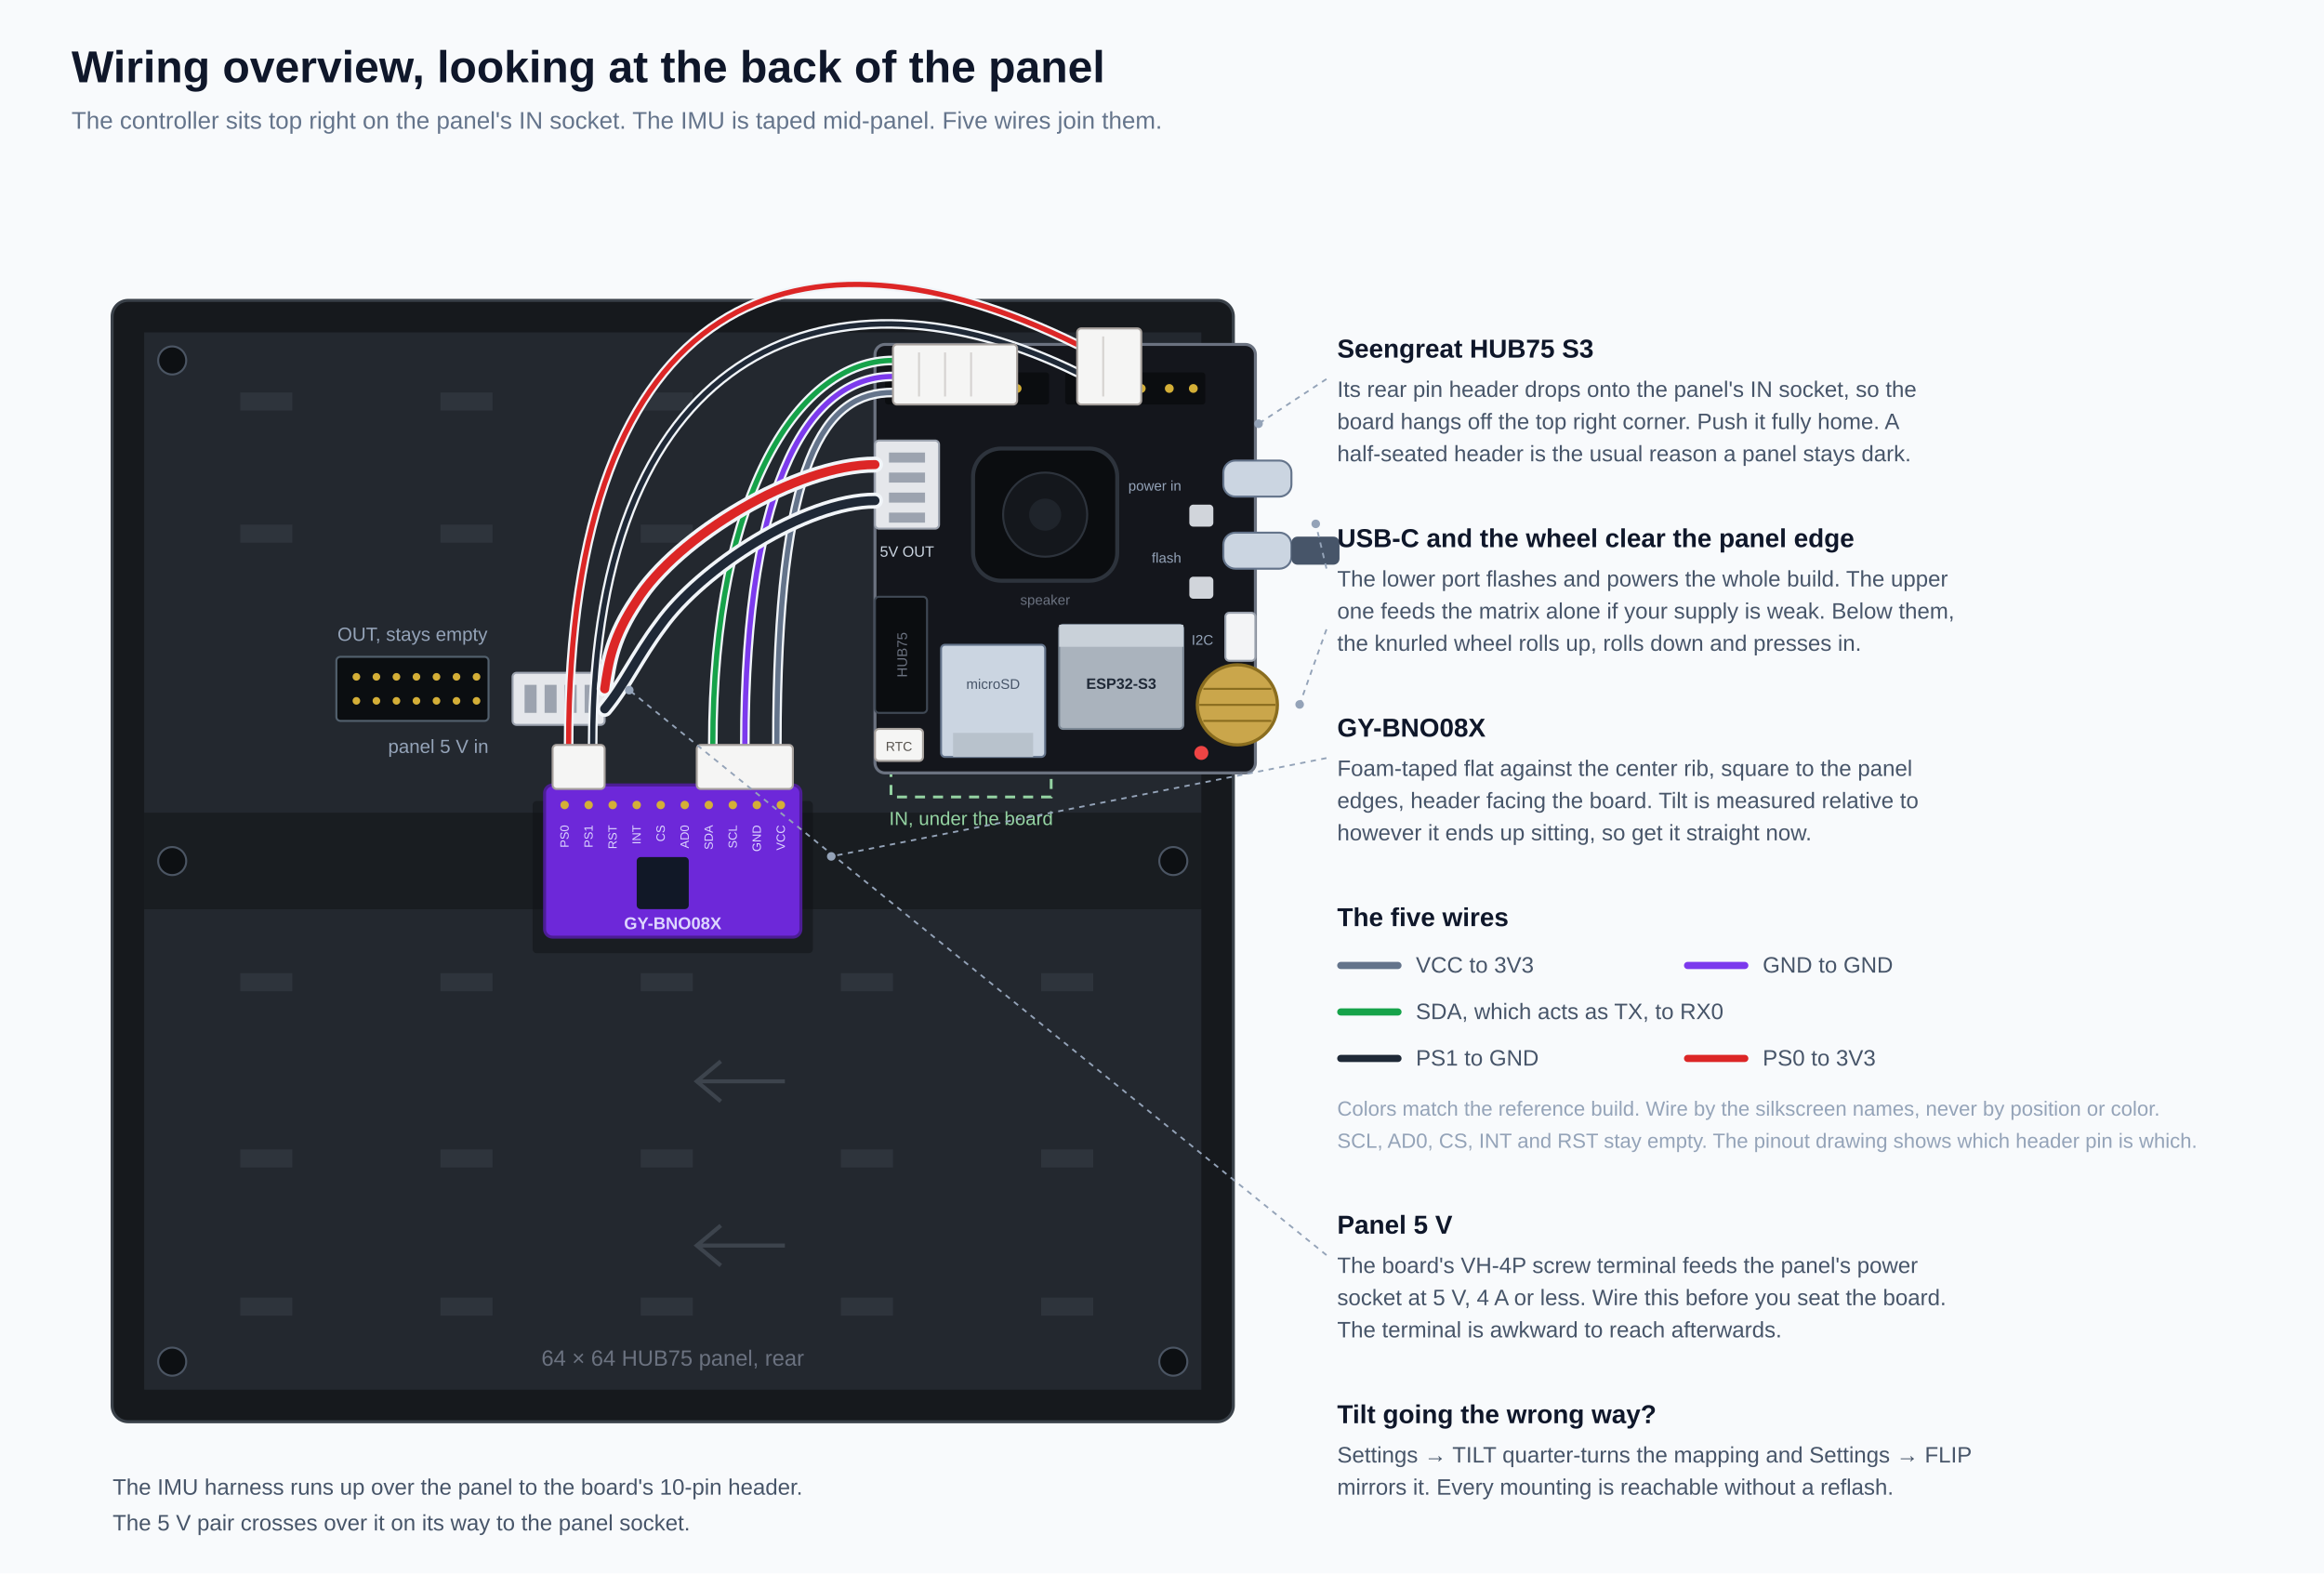
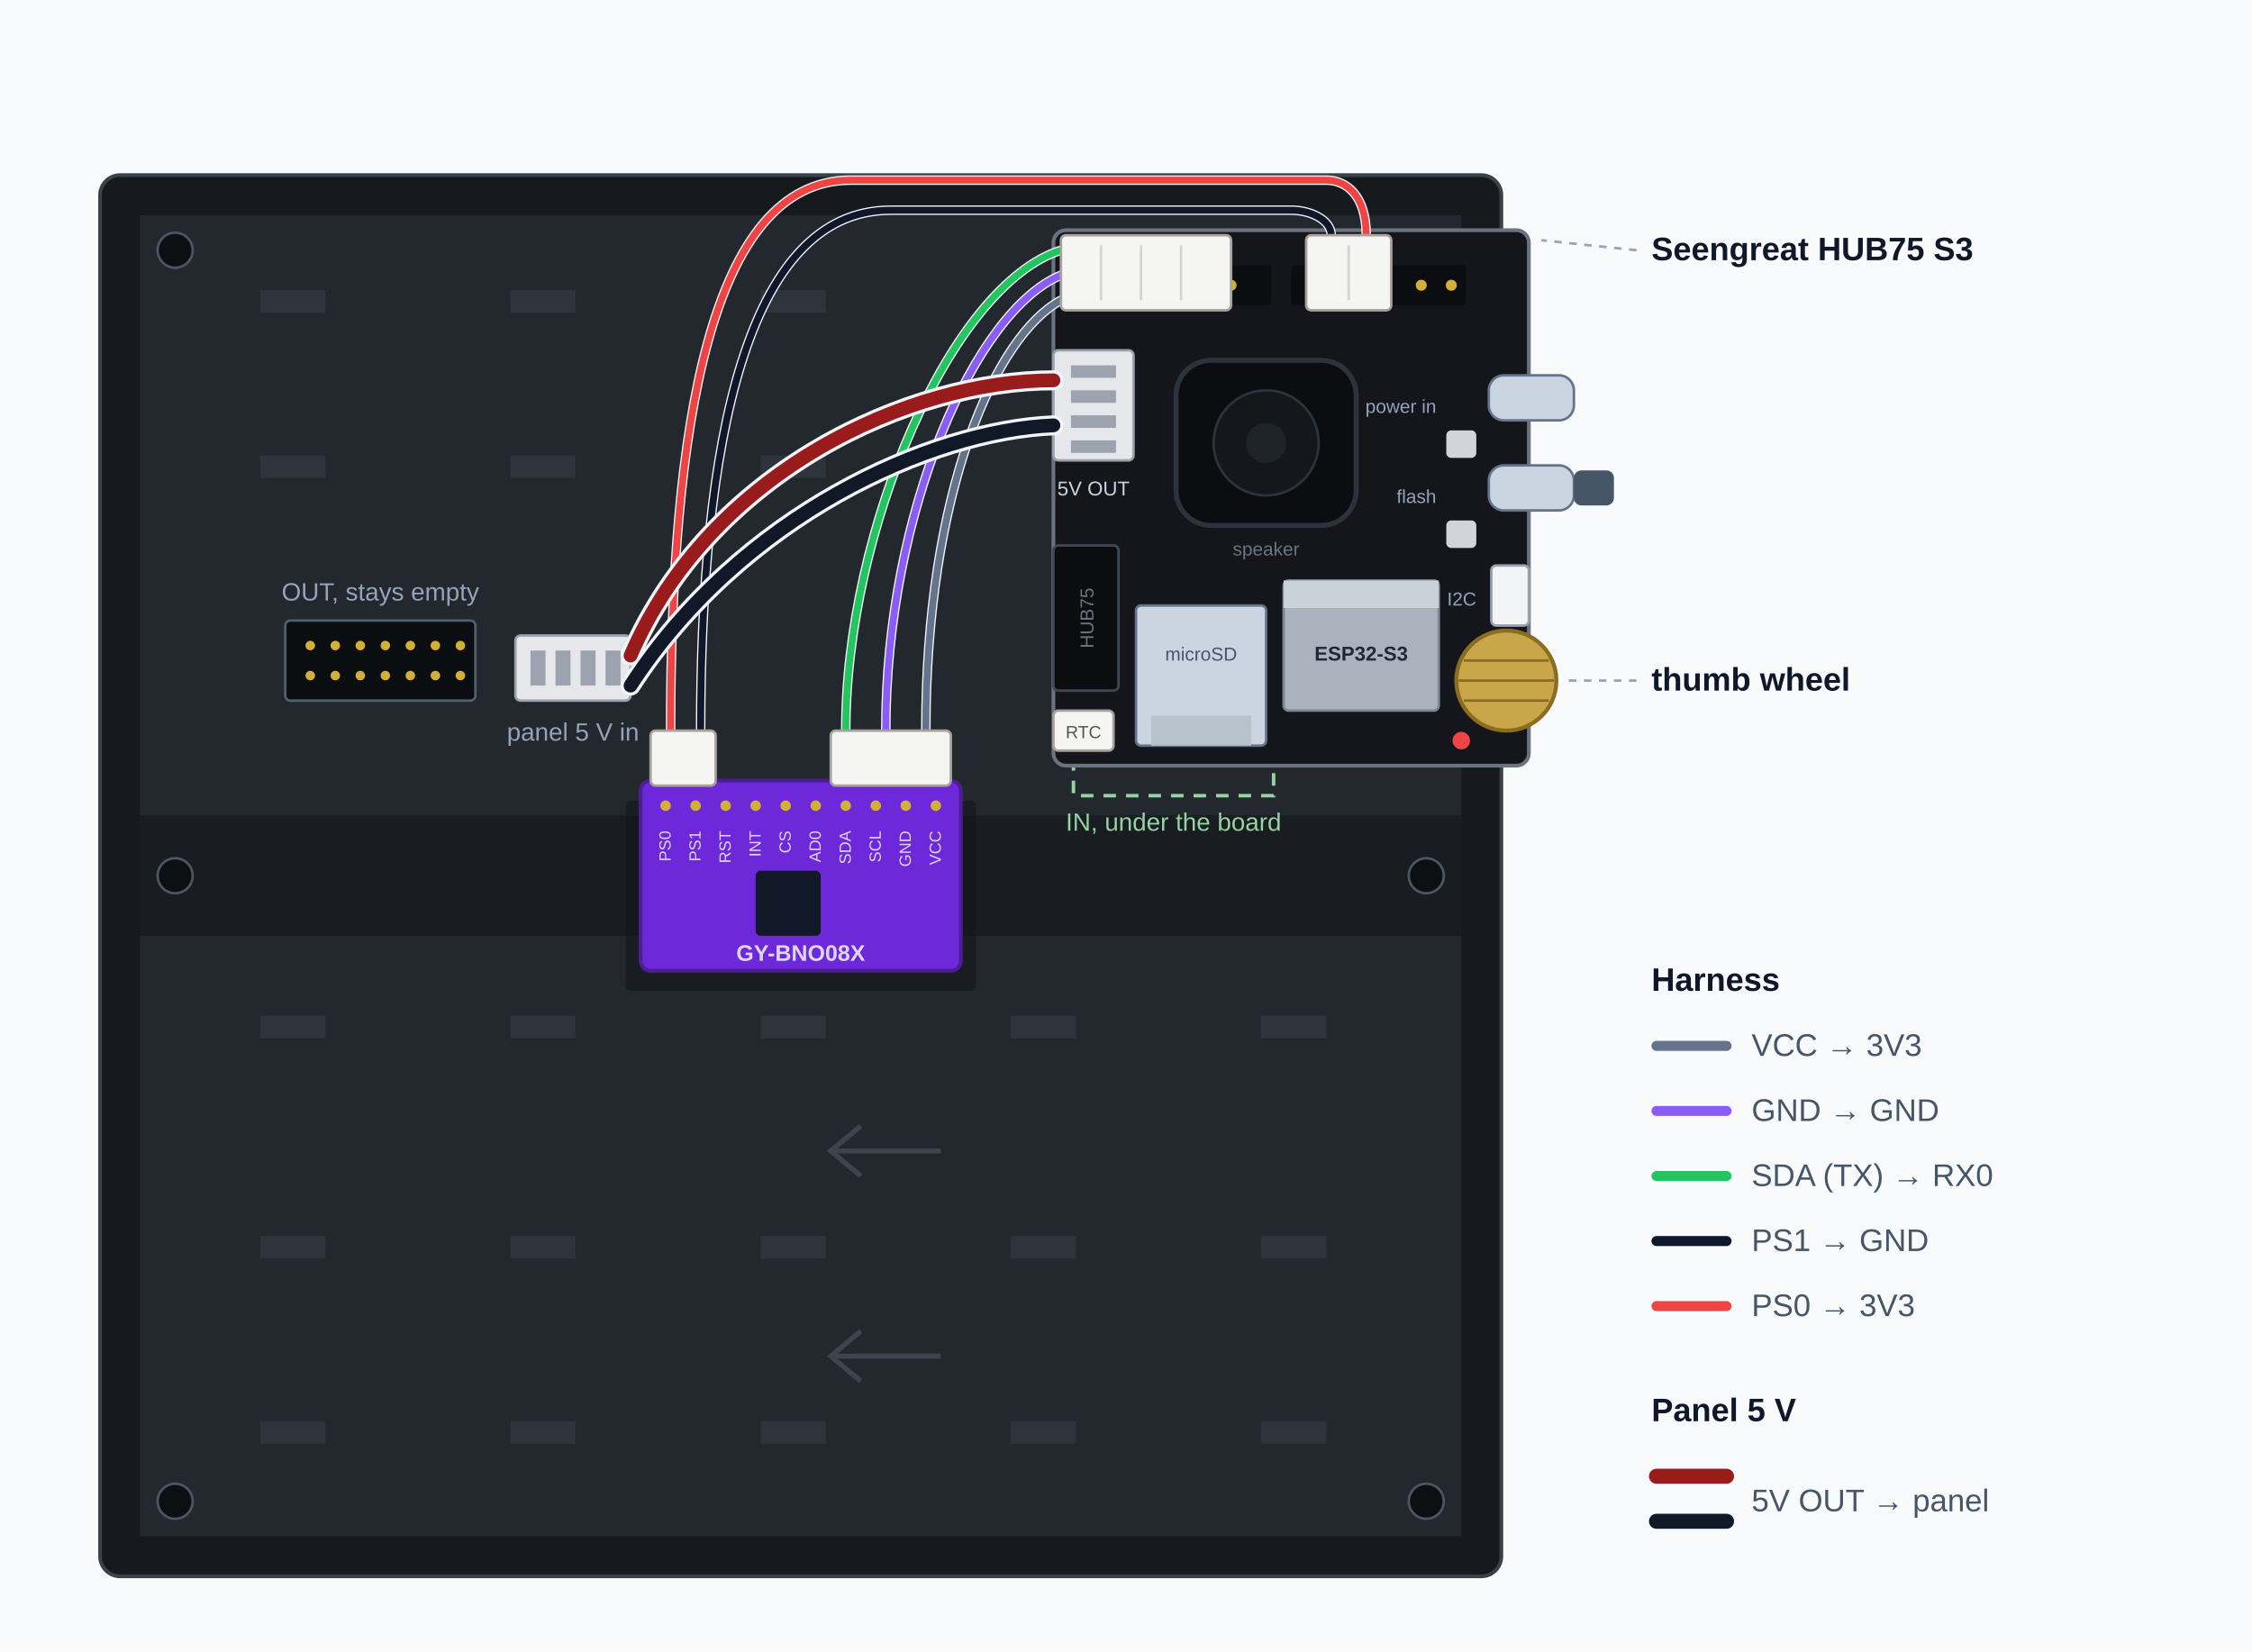
- <svg xmlns="http://www.w3.org/2000/svg" viewBox="0 0 1300 880" font-family="Segoe UI, Arial, sans-serif">
-   <defs>
-     <marker id="w-dot" markerWidth="6" markerHeight="6" refX="3" refY="3">
-       <circle cx="3" cy="3" r="2.4" fill="#94a3b8" />
-     </marker>
-   </defs>
-   <rect width="1300" height="880" fill="#f8fafc" />
-   <text x="40" y="46" font-size="25" font-weight="700" fill="#0f172a">Wiring overview, looking at the back of the panel</text>
-   <text x="40" y="72" font-size="13.5" fill="#64748b">The controller sits top right on the panel's IN socket. The IMU is taped mid-panel. Five wires join them.</text>
-   <g transform="scale(1.12)">
-     <rect x="56" y="150" width="560" height="560" rx="8" fill="#16191d" stroke="#3a4149" stroke-width="1.5" />
-     <rect x="72" y="166" width="528" height="240" fill="#23282f" />
-     <rect x="72" y="454" width="528" height="240" fill="#23282f" />
-     <rect x="72" y="406" width="528" height="48" fill="#191d21" />
-     <g fill="#0d1013" stroke="#4b5563" stroke-width="1">
-       <circle cx="86" cy="180" r="7" />
-       <circle cx="586" cy="180" r="7" />
-       <circle cx="86" cy="430" r="7" />
-       <circle cx="586" cy="430" r="7" />
-       <circle cx="86" cy="680" r="7" />
-       <circle cx="586" cy="680" r="7" />
-     </g>
-     <g fill="#2e343c">
-       <rect x="120" y="196" width="26" height="9" />
-       <rect x="220" y="196" width="26" height="9" />
-       <rect x="320" y="196" width="26" height="9" />
-       <rect x="120" y="262" width="26" height="9" />
-       <rect x="220" y="262" width="26" height="9" />
-       <rect x="320" y="262" width="26" height="9" />
-       <rect x="120" y="486" width="26" height="9" />
-       <rect x="220" y="486" width="26" height="9" />
-       <rect x="320" y="486" width="26" height="9" />
-       <rect x="420" y="486" width="26" height="9" />
-       <rect x="520" y="486" width="26" height="9" />
-       <rect x="120" y="574" width="26" height="9" />
-       <rect x="220" y="574" width="26" height="9" />
-       <rect x="320" y="574" width="26" height="9" />
-       <rect x="420" y="574" width="26" height="9" />
-       <rect x="520" y="574" width="26" height="9" />
-       <rect x="120" y="648" width="26" height="9" />
-       <rect x="220" y="648" width="26" height="9" />
-       <rect x="320" y="648" width="26" height="9" />
-       <rect x="420" y="648" width="26" height="9" />
-       <rect x="520" y="648" width="26" height="9" />
-     </g>
-     <g fill="none" stroke="#3d444d" stroke-width="2">
-       <path d="M392,540 L348,540 M360,530 L348,540 L360,550" />
-       <path d="M392,622 L348,622 M360,612 L348,622 L360,632" />
-     </g>
-     <rect x="168" y="328" width="76" height="32" rx="2" fill="#0b0e11" stroke="#52606d" />
-     <g fill="#d4af37">
-       <circle cx="178" cy="338" r="1.9" />
-       <circle cx="188" cy="338" r="1.9" />
-       <circle cx="198" cy="338" r="1.9" />
-       <circle cx="208" cy="338" r="1.9" />
-       <circle cx="218" cy="338" r="1.9" />
-       <circle cx="228" cy="338" r="1.9" />
-       <circle cx="238" cy="338" r="1.9" />
-       <circle cx="178" cy="350" r="1.9" />
-       <circle cx="188" cy="350" r="1.9" />
-       <circle cx="198" cy="350" r="1.9" />
-       <circle cx="208" cy="350" r="1.9" />
-       <circle cx="218" cy="350" r="1.9" />
-       <circle cx="228" cy="350" r="1.9" />
-       <circle cx="238" cy="350" r="1.9" />
-     </g>
-     <text x="206" y="320" font-size="9.5" fill="#94a3b8" text-anchor="middle">OUT, stays empty</text>
-     <rect x="256" y="336" width="46" height="26" rx="2" fill="#e5e7eb" stroke="#9ca3af" />
-     <g fill="#9ca3af">
-       <rect x="262" y="342" width="6" height="14" />
-       <rect x="272" y="342" width="6" height="14" />
-       <rect x="282" y="342" width="6" height="14" />
-       <rect x="292" y="342" width="6" height="14" />
-     </g>
-     <text x="244" y="376" font-size="9.5" fill="#94a3b8" text-anchor="end">panel 5 V in</text>
-     <text x="336" y="682" font-size="11" fill="#6b7280" text-anchor="middle">64 × 64 HUB75 panel, rear</text>
-     <rect x="445" y="352" width="80" height="46" fill="none" stroke="#94d3a2" stroke-width="1.4" stroke-dasharray="5 4" />
-     <text x="485" y="412" font-size="9.5" fill="#94d3a2" text-anchor="middle">IN, under the board</text>
-     <rect x="437" y="172" width="190" height="214" rx="5" fill="#14161c" stroke="#6b7280" stroke-width="1.5" />
-     <rect x="442" y="186" width="82" height="16" rx="1.5" fill="#0b0d10" />
-     <rect x="532" y="186" width="70" height="16" rx="1.5" fill="#0b0d10" />
-     <g fill="#d4af37">
-       <circle cx="452" cy="194" r="2.2" />
-       <circle cx="466" cy="194" r="2.2" />
-       <circle cx="480" cy="194" r="2.2" />
-       <circle cx="494" cy="194" r="2.2" />
-       <circle cx="508" cy="194" r="2.2" />
-       <circle cx="542" cy="194" r="2.2" />
-       <circle cx="556" cy="194" r="2.2" />
-       <circle cx="570" cy="194" r="2.2" />
-       <circle cx="584" cy="194" r="2.2" />
-       <circle cx="596" cy="194" r="2.2" />
-     </g>
-     <rect x="437" y="220" width="32" height="44" rx="2" fill="#e5e7eb" stroke="#9ca3af" />
-     <g fill="#9ca3af">
-       <rect x="444" y="226" width="18" height="5" />
-       <rect x="444" y="236" width="18" height="5" />
-       <rect x="444" y="246" width="18" height="5" />
-       <rect x="444" y="256" width="18" height="5" />
-     </g>
-     <text x="453" y="278" font-size="7.5" fill="#cbd5e1" text-anchor="middle">5V OUT</text>
-     <rect x="486" y="224" width="72" height="66" rx="14" fill="#0b0d10" stroke="#2d333c" stroke-width="2" />
-     <circle cx="522" cy="257" r="21" fill="#14171c" stroke="#2d333c" />
-     <circle cx="522" cy="257" r="8" fill="#1f242b" />
-     <text x="522" y="302" font-size="7" fill="#6b7280" text-anchor="middle">speaker</text>
-     <rect x="437" y="298" width="26" height="58" rx="2" fill="#0b0d10" stroke="#3f4854" />
-     <text transform="rotate(-90 450 327)" x="450" y="330" font-size="7" fill="#6b7280" text-anchor="middle">HUB75</text>
-     <rect x="529" y="312" width="62" height="52" rx="2" fill="#aab3bd" stroke="#7b8794" />
-     <rect x="529" y="312" width="62" height="11" fill="#c9d1d9" />
-     <text x="560" y="344" font-size="7.5" font-weight="600" fill="#1f2937" text-anchor="middle">ESP32-S3</text>
-     <rect x="470" y="322" width="52" height="56" rx="2" fill="#cbd5e1" stroke="#64748b" />
-     <rect x="476" y="366" width="40" height="12" fill="#b8c2cc" />
-     <text x="496" y="344" font-size="7" fill="#475569" text-anchor="middle">microSD</text>
-     <rect x="437" y="364" width="24" height="16" rx="2" fill="#f5f5f4" stroke="#a8a29e" />
-     <text x="449" y="375" font-size="6.5" fill="#57534e" text-anchor="middle">RTC</text>
-     <rect x="611" y="230" width="34" height="18" rx="6" fill="#cbd5e1" stroke="#64748b" />
-     <rect x="611" y="266" width="34" height="18" rx="6" fill="#cbd5e1" stroke="#64748b" />
-     <rect x="594" y="252" width="12" height="11" rx="2" fill="#d1d5db" />
-     <rect x="594" y="288" width="12" height="11" rx="2" fill="#d1d5db" />
-     <text x="590" y="245" font-size="7" fill="#94a3b8" text-anchor="end">power in</text>
-     <text x="590" y="281" font-size="7" fill="#94a3b8" text-anchor="end">flash</text>
-     <rect x="645" y="268" width="24" height="14" rx="3" fill="#475569" />
-     <rect x="612" y="306" width="15" height="24" rx="2" fill="#f3f4f6" stroke="#9ca3af" />
-     <text x="606" y="322" font-size="7" fill="#94a3b8" text-anchor="end">I2C</text>
-     <circle cx="618" cy="352" r="20" fill="#caa64b" stroke="#8a6d1f" stroke-width="1.6" />
-     <g stroke="#8a6d1f" stroke-width="1">
-       <line x1="601" y1="344" x2="635" y2="344" />
-       <line x1="599" y1="352" x2="637" y2="352" />
-       <line x1="601" y1="360" x2="635" y2="360" />
-     </g>
-     <circle cx="600" cy="376" r="3.5" fill="#ef4444" />
-     <rect x="266" y="400" width="140" height="76" rx="2" fill="#0f1215" opacity="0.5" />
-     <rect x="272" y="392" width="128" height="76" rx="4" fill="#6d28d9" stroke="#4c1d95" stroke-width="1.5" />
-     <rect x="318" y="428" width="26" height="26" rx="2" fill="#111827" />
-     <g fill="#d4af37">
-       <circle cx="282" cy="402" r="2.1" />
-       <circle cx="294" cy="402" r="2.1" />
-       <circle cx="306" cy="402" r="2.1" />
-       <circle cx="318" cy="402" r="2.1" />
-       <circle cx="330" cy="402" r="2.1" />
-       <circle cx="342" cy="402" r="2.1" />
-       <circle cx="354" cy="402" r="2.1" />
-       <circle cx="366" cy="402" r="2.1" />
-       <circle cx="378" cy="402" r="2.1" />
-       <circle cx="390" cy="402" r="2.1" />
-     </g>
-     <g font-size="6" fill="#ddd6fe">
-       <text transform="rotate(-90 282 412)" x="282" y="414" text-anchor="end">PS0</text>
-       <text transform="rotate(-90 294 412)" x="294" y="414" text-anchor="end">PS1</text>
-       <text transform="rotate(-90 306 412)" x="306" y="414" text-anchor="end">RST</text>
-       <text transform="rotate(-90 318 412)" x="318" y="414" text-anchor="end">INT</text>
-       <text transform="rotate(-90 330 412)" x="330" y="414" text-anchor="end">CS</text>
-       <text transform="rotate(-90 342 412)" x="342" y="414" text-anchor="end">AD0</text>
-       <text transform="rotate(-90 354 412)" x="354" y="414" text-anchor="end">SDA</text>
-       <text transform="rotate(-90 366 412)" x="366" y="414" text-anchor="end">SCL</text>
-       <text transform="rotate(-90 378 412)" x="378" y="414" text-anchor="end">GND</text>
-       <text transform="rotate(-90 390 412)" x="390" y="414" text-anchor="end">VCC</text>
-     </g>
-     <text x="336" y="464" font-size="8.5" font-weight="600" fill="#ddd6fe" text-anchor="middle">GY-BNO08X</text>
-     <g fill="none" stroke="#f1f5f9" stroke-width="4.8" stroke-linecap="round">
-       <path d="M356,372 C356,244 400,180 446,180" />
-       <path d="M372,372 C372,236 406,188 446,188" />
-       <path d="M388,372 C388,228 412,196 446,196" />
-       <path d="M284,372 C284,144 400,104 538,172" />
-       <path d="M296,372 C296,168 420,128 538,186" />
-     </g>
-     <g fill="none" stroke-width="2.6" stroke-linecap="round">
-       <path d="M356,372 C356,244 400,180 446,180" stroke="#16a34a" />
-       <path d="M372,372 C372,236 406,188 446,188" stroke="#7c3aed" />
-       <path d="M388,372 C388,228 412,196 446,196" stroke="#64748b" />
-       <path d="M284,372 C284,144 400,104 538,172" stroke="#dc2626" />
-       <path d="M296,372 C296,168 420,128 538,186" stroke="#1f2937" />
-     </g>
-     <g fill="none" stroke="#f1f5f9" stroke-width="8" stroke-linecap="round">
-       <path d="M437,232 C398,232 338,268 318,300 C306,318 304,330 302,344" />
-       <path d="M437,250 C402,250 350,284 330,312 C318,328 312,342 302,354" />
-     </g>
-     <g fill="none" stroke-width="4.5" stroke-linecap="round">
-       <path d="M437,232 C398,232 338,268 318,300 C306,318 304,330 302,344" stroke="#dc2626" />
-       <path d="M437,250 C402,250 350,284 330,312 C318,328 312,342 302,354" stroke="#1f2937" />
-     </g>
-     <rect x="276" y="372" width="26" height="22" rx="2" fill="#f5f5f4" stroke="#a8a29e" />
-     <rect x="348" y="372" width="48" height="22" rx="2" fill="#f5f5f4" stroke="#a8a29e" />
-     <rect x="446" y="172" width="62" height="30" rx="2" fill="#f5f5f4" stroke="#a8a29e" />
-     <rect x="538" y="164" width="32" height="38" rx="2" fill="#f5f5f4" stroke="#a8a29e" />
-     <g stroke="#d6d3d1">
-       <line x1="459" y1="176" x2="459" y2="198" />
-       <line x1="472" y1="176" x2="472" y2="198" />
-       <line x1="485" y1="176" x2="485" y2="198" />
-       <line x1="551" y1="168" x2="551" y2="198" />
-     </g>
-   </g>
-   <g font-size="12.5" fill="#475569">
-     <g>
-       <text x="748" y="200" font-size="14.5" font-weight="700" fill="#0f172a">Seengreat HUB75 S3</text>
-       <text x="748" y="222">Its rear pin header drops onto the panel's IN socket, so the</text>
-       <text x="748" y="240">board hangs off the top right corner. Push it fully home. A</text>
-       <text x="748" y="258">half-seated header is the usual reason a panel stays dark.</text>
-       <line x1="742" y1="212" x2="704" y2="237" stroke="#94a3b8" stroke-dasharray="3 3" marker-end="url(#w-dot)" />
-     </g>
-     <g>
-       <text x="748" y="306" font-size="14.5" font-weight="700" fill="#0f172a">USB-C and the wheel clear the panel edge</text>
-       <text x="748" y="328">The lower port flashes and powers the whole build. The upper</text>
-       <text x="748" y="346">one feeds the matrix alone if your supply is weak. Below them,</text>
-       <text x="748" y="364">the knurled wheel rolls up, rolls down and presses in.</text>
-       <line x1="742" y1="318" x2="736" y2="293" stroke="#94a3b8" stroke-dasharray="3 3" marker-end="url(#w-dot)" />
-       <line x1="742" y1="352" x2="727" y2="394" stroke="#94a3b8" stroke-dasharray="3 3" marker-end="url(#w-dot)" />
-     </g>
-     <g>
-       <text x="748" y="412" font-size="14.5" font-weight="700" fill="#0f172a">GY-BNO08X</text>
-       <text x="748" y="434">Foam-taped flat against the center rib, square to the panel</text>
-       <text x="748" y="452">edges, header facing the board. Tilt is measured relative to</text>
-       <text x="748" y="470">however it ends up sitting, so get it straight now.</text>
-       <line x1="742" y1="424" x2="465" y2="479" stroke="#94a3b8" stroke-dasharray="3 3" marker-end="url(#w-dot)" />
-     </g>
-     <g>
-       <text x="748" y="518" font-size="14.5" font-weight="700" fill="#0f172a">The five wires</text>
-       <line x1="750" y1="540" x2="782" y2="540" stroke="#64748b" stroke-width="4" stroke-linecap="round" />
-       <text x="792" y="544">VCC to 3V3</text>
-       <line x1="944" y1="540" x2="976" y2="540" stroke="#7c3aed" stroke-width="4" stroke-linecap="round" />
-       <text x="986" y="544">GND to GND</text>
-       <line x1="750" y1="566" x2="782" y2="566" stroke="#16a34a" stroke-width="4" stroke-linecap="round" />
-       <text x="792" y="570">SDA, which acts as TX, to RX0</text>
-       <line x1="750" y1="592" x2="782" y2="592" stroke="#1f2937" stroke-width="4" stroke-linecap="round" />
-       <text x="792" y="596">PS1 to GND</text>
-       <line x1="944" y1="592" x2="976" y2="592" stroke="#dc2626" stroke-width="4" stroke-linecap="round" />
-       <text x="986" y="596">PS0 to 3V3</text>
-       <text x="748" y="624" font-size="11.5" fill="#94a3b8">Colors match the reference build. Wire by the silkscreen names, never by position or color.</text>
-       <text x="748" y="642" font-size="11.5" fill="#94a3b8">SCL, AD0, CS, INT and RST stay empty. The pinout drawing shows which header pin is which.</text>
-     </g>
-     <g>
-       <text x="748" y="690" font-size="14.5" font-weight="700" fill="#0f172a">Panel 5 V</text>
-       <text x="748" y="712">The board's VH-4P screw terminal feeds the panel's power</text>
-       <text x="748" y="730">socket at 5 V, 4 A or less. Wire this before you seat the board.</text>
-       <text x="748" y="748">The terminal is awkward to reach afterwards.</text>
-       <line x1="742" y1="702" x2="352" y2="386" stroke="#94a3b8" stroke-dasharray="3 3" marker-end="url(#w-dot)" />
-     </g>
-     <g>
-       <text x="748" y="796" font-size="14.5" font-weight="700" fill="#0f172a">Tilt going the wrong way?</text>
-       <text x="748" y="818">Settings → TILT quarter-turns the mapping and Settings → FLIP</text>
-       <text x="748" y="836">mirrors it. Every mounting is reachable without a reflash.</text>
-     </g>
-   </g>
-   <text x="63" y="836" font-size="12.5" fill="#475569">The IMU harness runs up over the panel to the board's 10-pin header.</text>
-   <text x="63" y="856" font-size="12.5" fill="#475569">The 5 V pair crosses over it on its way to the panel socket.</text>
+ <svg xmlns="http://www.w3.org/2000/svg" viewBox="0 0 900 660" font-family="Segoe UI, Arial, sans-serif">
+   <style>
+     .bg   { fill: #f8fafc; }
+     .t1   { fill: #0f172a; }
+     .t2   { fill: #475569; }
+     .lead { stroke: #94a3b8; }
+     .halo { stroke: #f1f5f9; }
+     .pedge{ stroke: #3a4149; }
+     .wVcc { stroke: #64748b; }
+     .wPs1 { stroke: #0f172a; }
+     .w5vk { stroke: #111827; }
+     @media (prefers-color-scheme: dark) {
+       .bg   { fill: #0d1117; }
+       .t1   { fill: #e6edf3; }
+       .t2   { fill: #9aa4b2; }
+       .lead { stroke: #6b7684; }
+       .halo { stroke: #8b949e; }
+       .pedge{ stroke: #4c545d; }
+       .wVcc { stroke: #e6edf3; }
+       .wPs1 { stroke: #6b7684; }
+       .w5vk { stroke: #7d8590; }
+     }
+   </style>
+   <rect class="bg" width="900" height="660" />
+   <rect class="pedge" x="40" y="70" width="560" height="560" rx="8" fill="#16191d" stroke-width="1.5" />
+   <rect x="56" y="86" width="528" height="240" fill="#23282f" />
+   <rect x="56" y="374" width="528" height="240" fill="#23282f" />
+   <rect x="56" y="326" width="528" height="48" fill="#191d21" />
+   <g fill="#0d1013" stroke="#4b5563" stroke-width="1">
+     <circle cx="70" cy="100" r="7" />
+     <circle cx="570" cy="100" r="7" />
+     <circle cx="70" cy="350" r="7" />
+     <circle cx="570" cy="350" r="7" />
+     <circle cx="70" cy="600" r="7" />
+     <circle cx="570" cy="600" r="7" />
+   </g>
+   <g fill="#2e343c">
+     <rect x="104" y="116" width="26" height="9" />
+     <rect x="204" y="116" width="26" height="9" />
+     <rect x="304" y="116" width="26" height="9" />
+     <rect x="104" y="182" width="26" height="9" />
+     <rect x="204" y="182" width="26" height="9" />
+     <rect x="304" y="182" width="26" height="9" />
+     <rect x="104" y="406" width="26" height="9" />
+     <rect x="204" y="406" width="26" height="9" />
+     <rect x="304" y="406" width="26" height="9" />
+     <rect x="404" y="406" width="26" height="9" />
+     <rect x="504" y="406" width="26" height="9" />
+     <rect x="104" y="494" width="26" height="9" />
+     <rect x="204" y="494" width="26" height="9" />
+     <rect x="304" y="494" width="26" height="9" />
+     <rect x="404" y="494" width="26" height="9" />
+     <rect x="504" y="494" width="26" height="9" />
+     <rect x="104" y="568" width="26" height="9" />
+     <rect x="204" y="568" width="26" height="9" />
+     <rect x="304" y="568" width="26" height="9" />
+     <rect x="404" y="568" width="26" height="9" />
+     <rect x="504" y="568" width="26" height="9" />
+   </g>
+   <g fill="none" stroke="#3d444d" stroke-width="2">
+     <path d="M376,460 L332,460 M344,450 L332,460 L344,470" />
+     <path d="M376,542 L332,542 M344,532 L332,542 L344,552" />
+   </g>
+   <rect x="114" y="248" width="76" height="32" rx="2" fill="#0b0e11" stroke="#52606d" />
+   <g fill="#d4af37">
+     <circle cx="124" cy="258" r="1.9" />
+     <circle cx="134" cy="258" r="1.9" />
+     <circle cx="144" cy="258" r="1.9" />
+     <circle cx="154" cy="258" r="1.9" />
+     <circle cx="164" cy="258" r="1.9" />
+     <circle cx="174" cy="258" r="1.9" />
+     <circle cx="184" cy="258" r="1.9" />
+     <circle cx="124" cy="270" r="1.9" />
+     <circle cx="134" cy="270" r="1.9" />
+     <circle cx="144" cy="270" r="1.9" />
+     <circle cx="154" cy="270" r="1.9" />
+     <circle cx="164" cy="270" r="1.9" />
+     <circle cx="174" cy="270" r="1.9" />
+     <circle cx="184" cy="270" r="1.9" />
+   </g>
+   <text x="152" y="240" font-size="10" fill="#94a3b8" text-anchor="middle">OUT, stays empty</text>
+   <rect x="206" y="254" width="46" height="26" rx="2" fill="#e5e7eb" stroke="#9ca3af" />
+   <g fill="#9ca3af">
+     <rect x="212" y="260" width="6" height="14" />
+     <rect x="222" y="260" width="6" height="14" />
+     <rect x="232" y="260" width="6" height="14" />
+     <rect x="242" y="260" width="6" height="14" />
+   </g>
+   <text x="229" y="296" font-size="10" fill="#94a3b8" text-anchor="middle">panel 5 V in</text>
+   <rect x="429" y="272" width="80" height="46" fill="none" stroke="#94d3a2" stroke-width="1.4" stroke-dasharray="5 4" />
+   <text x="469" y="332" font-size="10" fill="#94d3a2" text-anchor="middle">IN, under the board</text>
+   <rect x="421" y="92" width="190" height="214" rx="5" fill="#14161c" stroke="#6b7280" stroke-width="1.5" />
+   <rect x="426" y="106" width="82" height="16" rx="1.5" fill="#0b0d10" />
+   <rect x="516" y="106" width="70" height="16" rx="1.5" fill="#0b0d10" />
+   <g fill="#d4af37">
+     <circle cx="436" cy="114" r="2.2" />
+     <circle cx="450" cy="114" r="2.2" />
+     <circle cx="464" cy="114" r="2.2" />
+     <circle cx="478" cy="114" r="2.2" />
+     <circle cx="492" cy="114" r="2.2" />
+     <circle cx="526" cy="114" r="2.2" />
+     <circle cx="540" cy="114" r="2.2" />
+     <circle cx="554" cy="114" r="2.2" />
+     <circle cx="568" cy="114" r="2.2" />
+     <circle cx="580" cy="114" r="2.2" />
+   </g>
+   <rect x="421" y="140" width="32" height="44" rx="2" fill="#e5e7eb" stroke="#9ca3af" />
+   <g fill="#9ca3af">
+     <rect x="428" y="146" width="18" height="5" />
+     <rect x="428" y="156" width="18" height="5" />
+     <rect x="428" y="166" width="18" height="5" />
+     <rect x="428" y="176" width="18" height="5" />
+   </g>
+   <text x="437" y="198" font-size="8" fill="#cbd5e1" text-anchor="middle">5V OUT</text>
+   <rect x="470" y="144" width="72" height="66" rx="14" fill="#0b0d10" stroke="#2d333c" stroke-width="2" />
+   <circle cx="506" cy="177" r="21" fill="#14171c" stroke="#2d333c" />
+   <circle cx="506" cy="177" r="8" fill="#1f242b" />
+   <text x="506" y="222" font-size="7.5" fill="#6b7280" text-anchor="middle">speaker</text>
+   <rect x="421" y="218" width="26" height="58" rx="2" fill="#0b0d10" stroke="#3f4854" />
+   <text transform="rotate(-90 434 247)" x="434" y="250" font-size="7.5" fill="#6b7280" text-anchor="middle">HUB75</text>
+   <rect x="513" y="232" width="62" height="52" rx="2" fill="#aab3bd" stroke="#7b8794" />
+   <rect x="513" y="232" width="62" height="11" fill="#c9d1d9" />
+   <text x="544" y="264" font-size="8" font-weight="600" fill="#1f2937" text-anchor="middle">ESP32-S3</text>
+   <rect x="454" y="242" width="52" height="56" rx="2" fill="#cbd5e1" stroke="#64748b" />
+   <rect x="460" y="286" width="40" height="12" fill="#b8c2cc" />
+   <text x="480" y="264" font-size="7.5" fill="#475569" text-anchor="middle">microSD</text>
+   <rect x="421" y="284" width="24" height="16" rx="2" fill="#f5f5f4" stroke="#a8a29e" />
+   <text x="433" y="295" font-size="7" fill="#57534e" text-anchor="middle">RTC</text>
+   <rect x="595" y="150" width="34" height="18" rx="6" fill="#cbd5e1" stroke="#64748b" />
+   <rect x="595" y="186" width="34" height="18" rx="6" fill="#cbd5e1" stroke="#64748b" />
+   <rect x="578" y="172" width="12" height="11" rx="2" fill="#d1d5db" />
+   <rect x="578" y="208" width="12" height="11" rx="2" fill="#d1d5db" />
+   <text x="574" y="165" font-size="7.5" fill="#94a3b8" text-anchor="end">power in</text>
+   <text x="574" y="201" font-size="7.5" fill="#94a3b8" text-anchor="end">flash</text>
+   <rect x="629" y="188" width="16" height="14" rx="3" fill="#475569" />
+   <rect x="596" y="226" width="15" height="24" rx="2" fill="#f3f4f6" stroke="#9ca3af" />
+   <text x="590" y="242" font-size="7.5" fill="#94a3b8" text-anchor="end">I2C</text>
+   <circle cx="602" cy="272" r="20" fill="#caa64b" stroke="#8a6d1f" stroke-width="1.6" />
+   <g stroke="#8a6d1f" stroke-width="1">
+     <line x1="585" y1="264" x2="619" y2="264" />
+     <line x1="583" y1="272" x2="621" y2="272" />
+     <line x1="585" y1="280" x2="619" y2="280" />
+   </g>
+   <circle cx="584" cy="296" r="3.5" fill="#ef4444" />
+   <rect x="250" y="320" width="140" height="76" rx="2" fill="#0f1215" opacity="0.5" />
+   <rect x="256" y="312" width="128" height="76" rx="4" fill="#6d28d9" stroke="#4c1d95" stroke-width="1.5" />
+   <rect x="302" y="348" width="26" height="26" rx="2" fill="#111827" />
+   <g fill="#d4af37">
+     <circle cx="266" cy="322" r="2.1" />
+     <circle cx="278" cy="322" r="2.1" />
+     <circle cx="290" cy="322" r="2.1" />
+     <circle cx="302" cy="322" r="2.1" />
+     <circle cx="314" cy="322" r="2.1" />
+     <circle cx="326" cy="322" r="2.1" />
+     <circle cx="338" cy="322" r="2.1" />
+     <circle cx="350" cy="322" r="2.1" />
+     <circle cx="362" cy="322" r="2.1" />
+     <circle cx="374" cy="322" r="2.1" />
+   </g>
+   <g font-size="6.5" fill="#ddd6fe">
+     <text transform="rotate(-90 266 332)" x="266" y="334" text-anchor="end">PS0</text>
+     <text transform="rotate(-90 278 332)" x="278" y="334" text-anchor="end">PS1</text>
+     <text transform="rotate(-90 290 332)" x="290" y="334" text-anchor="end">RST</text>
+     <text transform="rotate(-90 302 332)" x="302" y="334" text-anchor="end">INT</text>
+     <text transform="rotate(-90 314 332)" x="314" y="334" text-anchor="end">CS</text>
+     <text transform="rotate(-90 326 332)" x="326" y="334" text-anchor="end">AD0</text>
+     <text transform="rotate(-90 338 332)" x="338" y="334" text-anchor="end">SDA</text>
+     <text transform="rotate(-90 350 332)" x="350" y="334" text-anchor="end">SCL</text>
+     <text transform="rotate(-90 362 332)" x="362" y="334" text-anchor="end">GND</text>
+     <text transform="rotate(-90 374 332)" x="374" y="334" text-anchor="end">VCC</text>
+   </g>
+   <text x="320" y="384" font-size="9" font-weight="600" fill="#ddd6fe" text-anchor="middle">GY-BNO08X</text>
+   <g class="halo" fill="none" stroke-width="3.8" stroke-linecap="round">
+     <path d="M338,292 C338,212 380,114 424,100" />
+     <path d="M354,292 C354,204 390,124 424,110" />
+     <path d="M370,292 C370,196 398,134 424,120" />
+     <path d="M268,292 C268,170 284,72 340,72 L530,72 C538,72 546,78 546,94" />
+     <path d="M280,292 C280,178 298,84 356,84 L516,84 C524,84 532,88 532,94" />
+   </g>
+   <g fill="none" stroke-width="2.8" stroke-linecap="round">
+     <path d="M338,292 C338,212 380,114 424,100" stroke="#22c55e" />
+     <path d="M354,292 C354,204 390,124 424,110" stroke="#8b5cf6" />
+     <path class="wVcc" d="M370,292 C370,196 398,134 424,120" />
+     <path d="M268,292 C268,170 284,72 340,72 L530,72 C538,72 546,78 546,94" stroke="#ef4444" />
+     <path class="wPs1" d="M280,292 C280,178 298,84 356,84 L516,84 C524,84 532,88 532,94" />
+   </g>
+   <g class="halo" fill="none" stroke-width="8" stroke-linecap="round">
+     <path d="M421,152 C364,152 284,188 252,262" />
+     <path d="M421,170 C372,172 296,206 252,274" />
+   </g>
+   <g fill="none" stroke-width="5.5" stroke-linecap="round">
+     <path d="M421,152 C364,152 284,188 252,262" stroke="#991b1b" />
+     <path class="w5vk" d="M421,170 C372,172 296,206 252,274" />
+   </g>
+   <rect x="260" y="292" width="26" height="22" rx="2" fill="#f5f5f4" stroke="#a8a29e" />
+   <rect x="332" y="292" width="48" height="22" rx="2" fill="#f5f5f4" stroke="#a8a29e" />
+   <rect x="424" y="94" width="68" height="30" rx="2" fill="#f5f5f4" stroke="#a8a29e" />
+   <rect x="522" y="94" width="34" height="30" rx="2" fill="#f5f5f4" stroke="#a8a29e" />
+   <g stroke="#d6d3d1">
+     <line x1="440" y1="98" x2="440" y2="120" />
+     <line x1="456" y1="98" x2="456" y2="120" />
+     <line x1="472" y1="98" x2="472" y2="120" />
+     <line x1="539" y1="98" x2="539" y2="120" />
+   </g>
+   <text class="t1" x="660" y="104" font-size="13" font-weight="600">Seengreat HUB75 S3</text>
+   <line class="lead" x1="654" y1="100" x2="616" y2="96" stroke-dasharray="3 3" />
+   <text class="t1" x="660" y="276" font-size="13" font-weight="600">thumb wheel</text>
+   <line class="lead" x1="654" y1="272" x2="626" y2="272" stroke-dasharray="3 3" />
+   <text class="t1" x="660" y="396" font-size="13" font-weight="600">Harness</text>
+   <g class="t2" font-size="12.5" stroke-linecap="round">
+     <line class="wVcc" x1="662" y1="418" x2="690" y2="418" stroke-width="4" />
+     <text x="700" y="422">VCC → 3V3</text>
+     <line x1="662" y1="444" x2="690" y2="444" stroke="#8b5cf6" stroke-width="4" />
+     <text x="700" y="448">GND → GND</text>
+     <line x1="662" y1="470" x2="690" y2="470" stroke="#22c55e" stroke-width="4" />
+     <text x="700" y="474">SDA (TX) → RX0</text>
+     <line class="wPs1" x1="662" y1="496" x2="690" y2="496" stroke-width="4" />
+     <text x="700" y="500">PS1 → GND</text>
+     <line x1="662" y1="522" x2="690" y2="522" stroke="#ef4444" stroke-width="4" />
+     <text x="700" y="526">PS0 → 3V3</text>
+   </g>
+   <text class="t1" x="660" y="568" font-size="13" font-weight="600">Panel 5 V</text>
+   <g class="t2" font-size="12.5">
+     <line x1="662" y1="590" x2="690" y2="590" stroke="#991b1b" stroke-width="6" stroke-linecap="round" />
+     <line class="w5vk" x1="662" y1="608" x2="690" y2="608" stroke-width="6" stroke-linecap="round" />
+     <text x="700" y="604">5V OUT → panel</text>
+   </g>
</svg>
